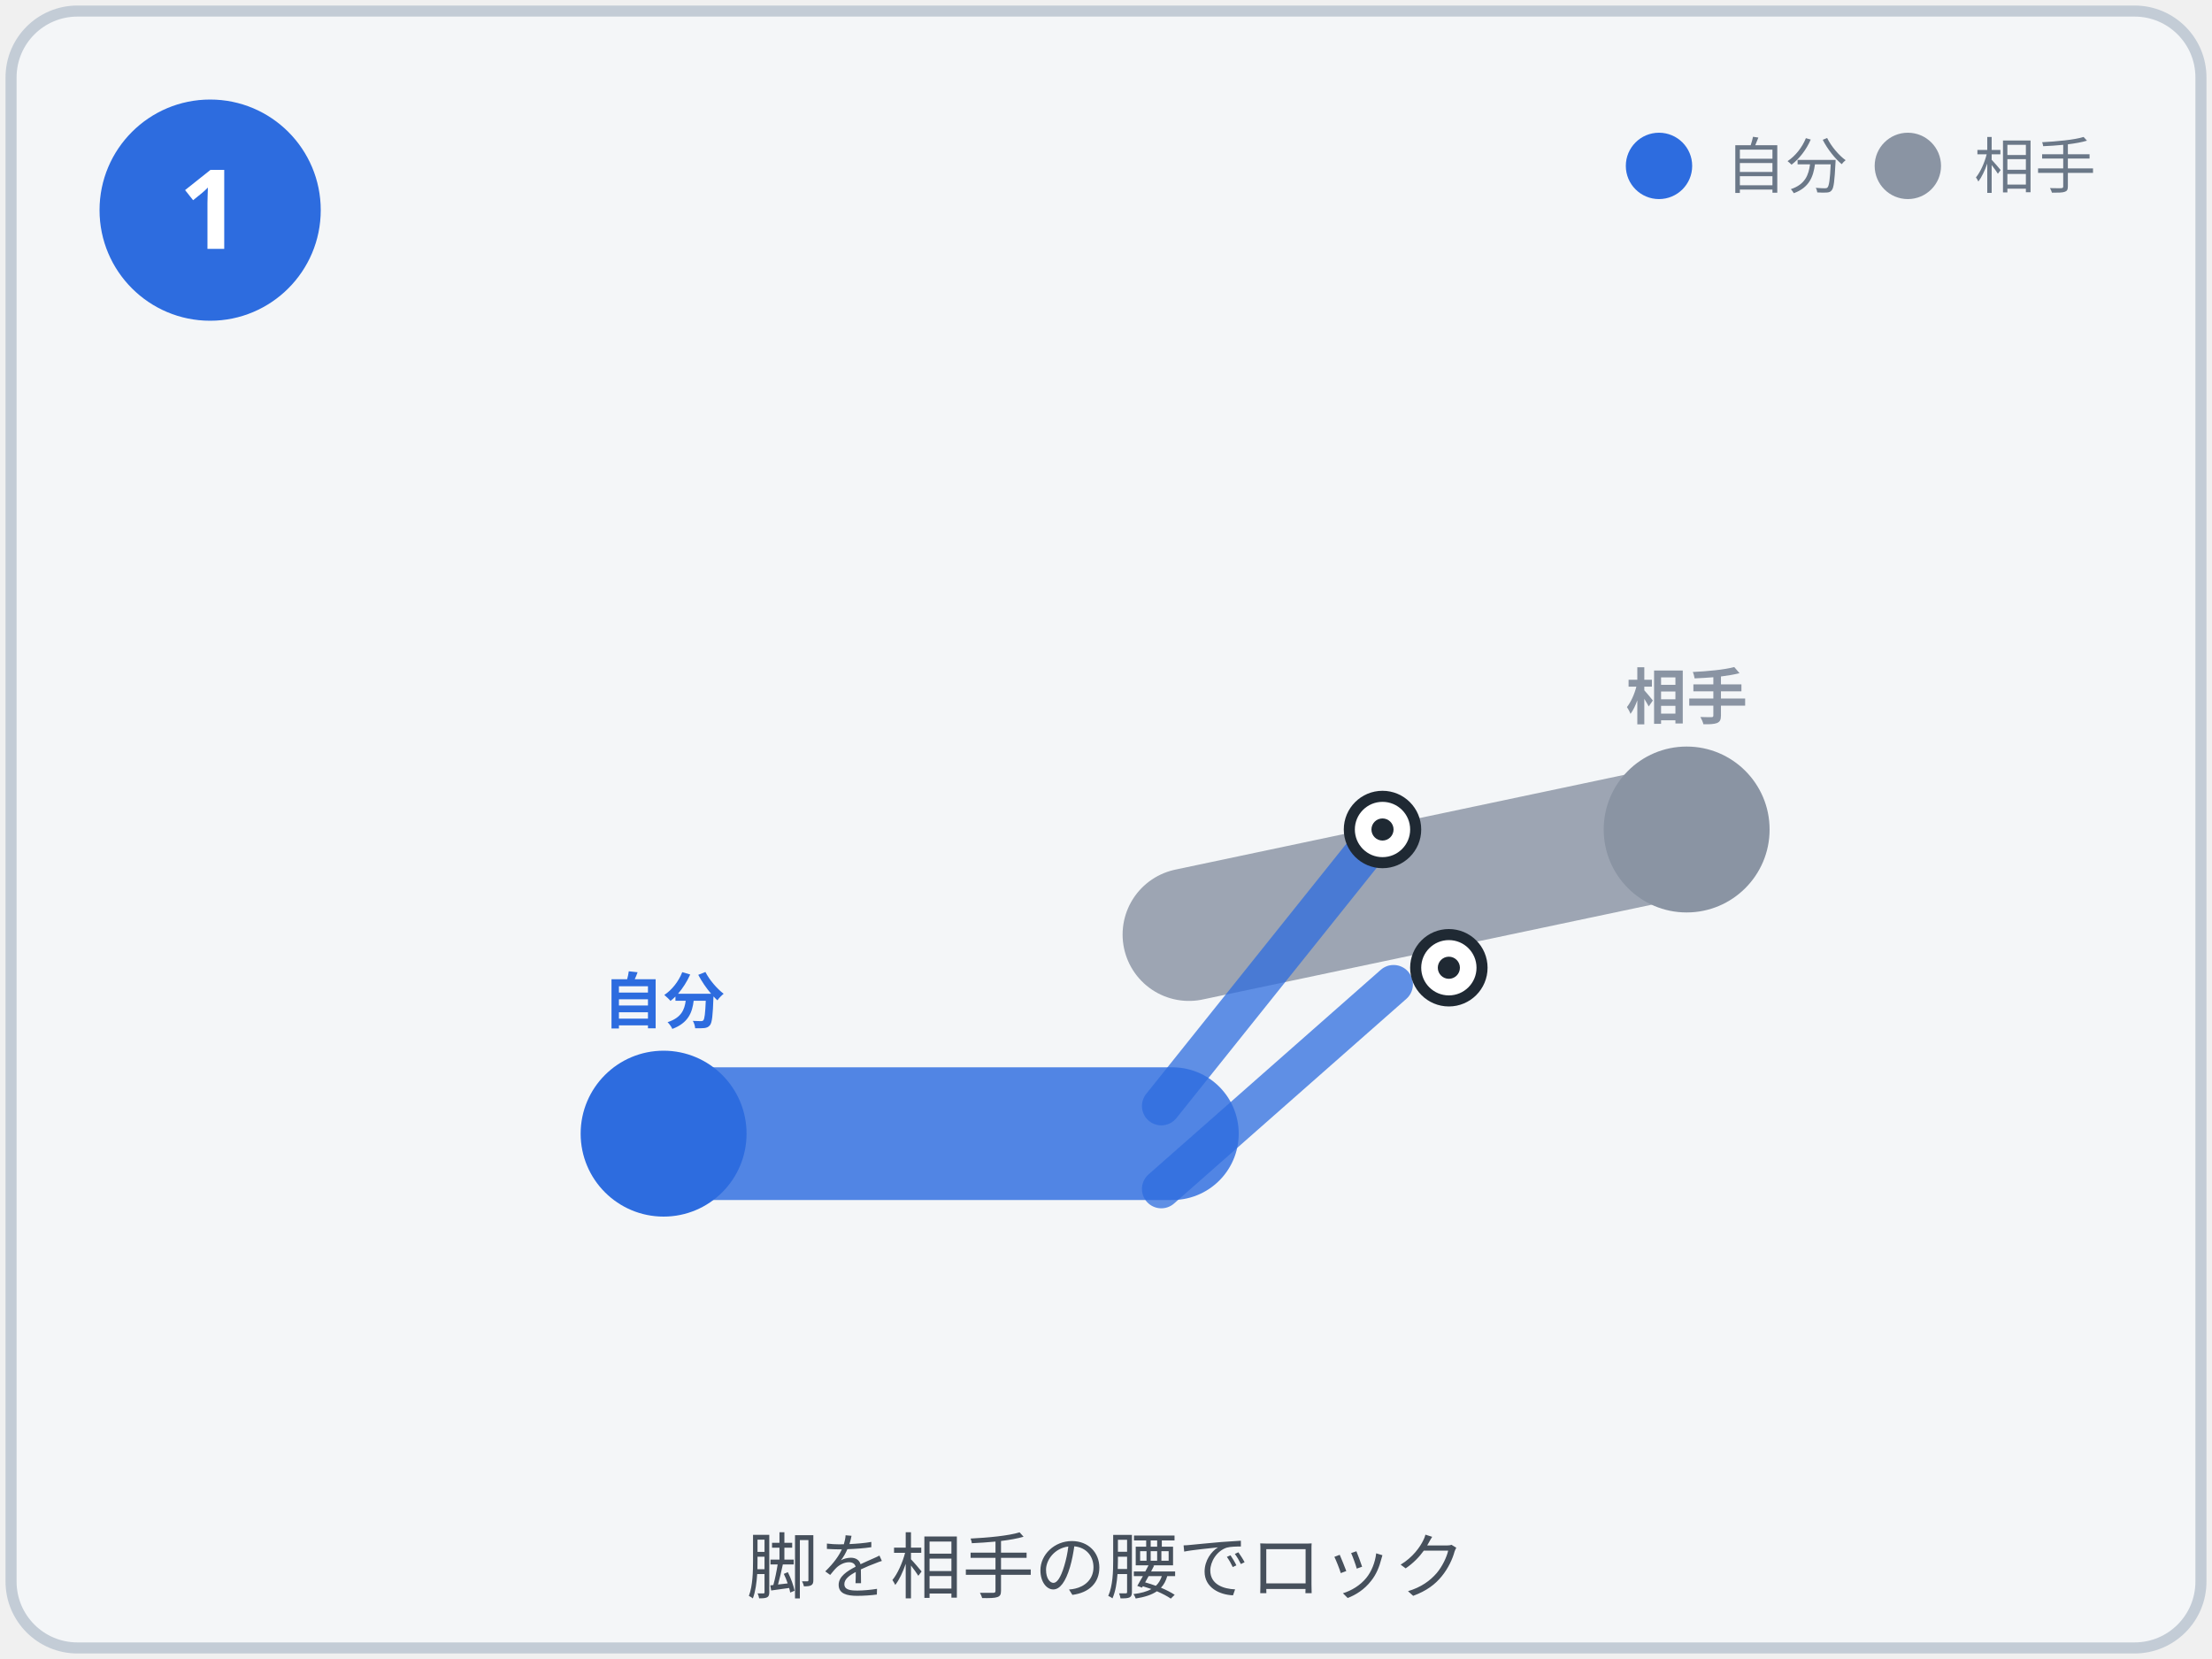
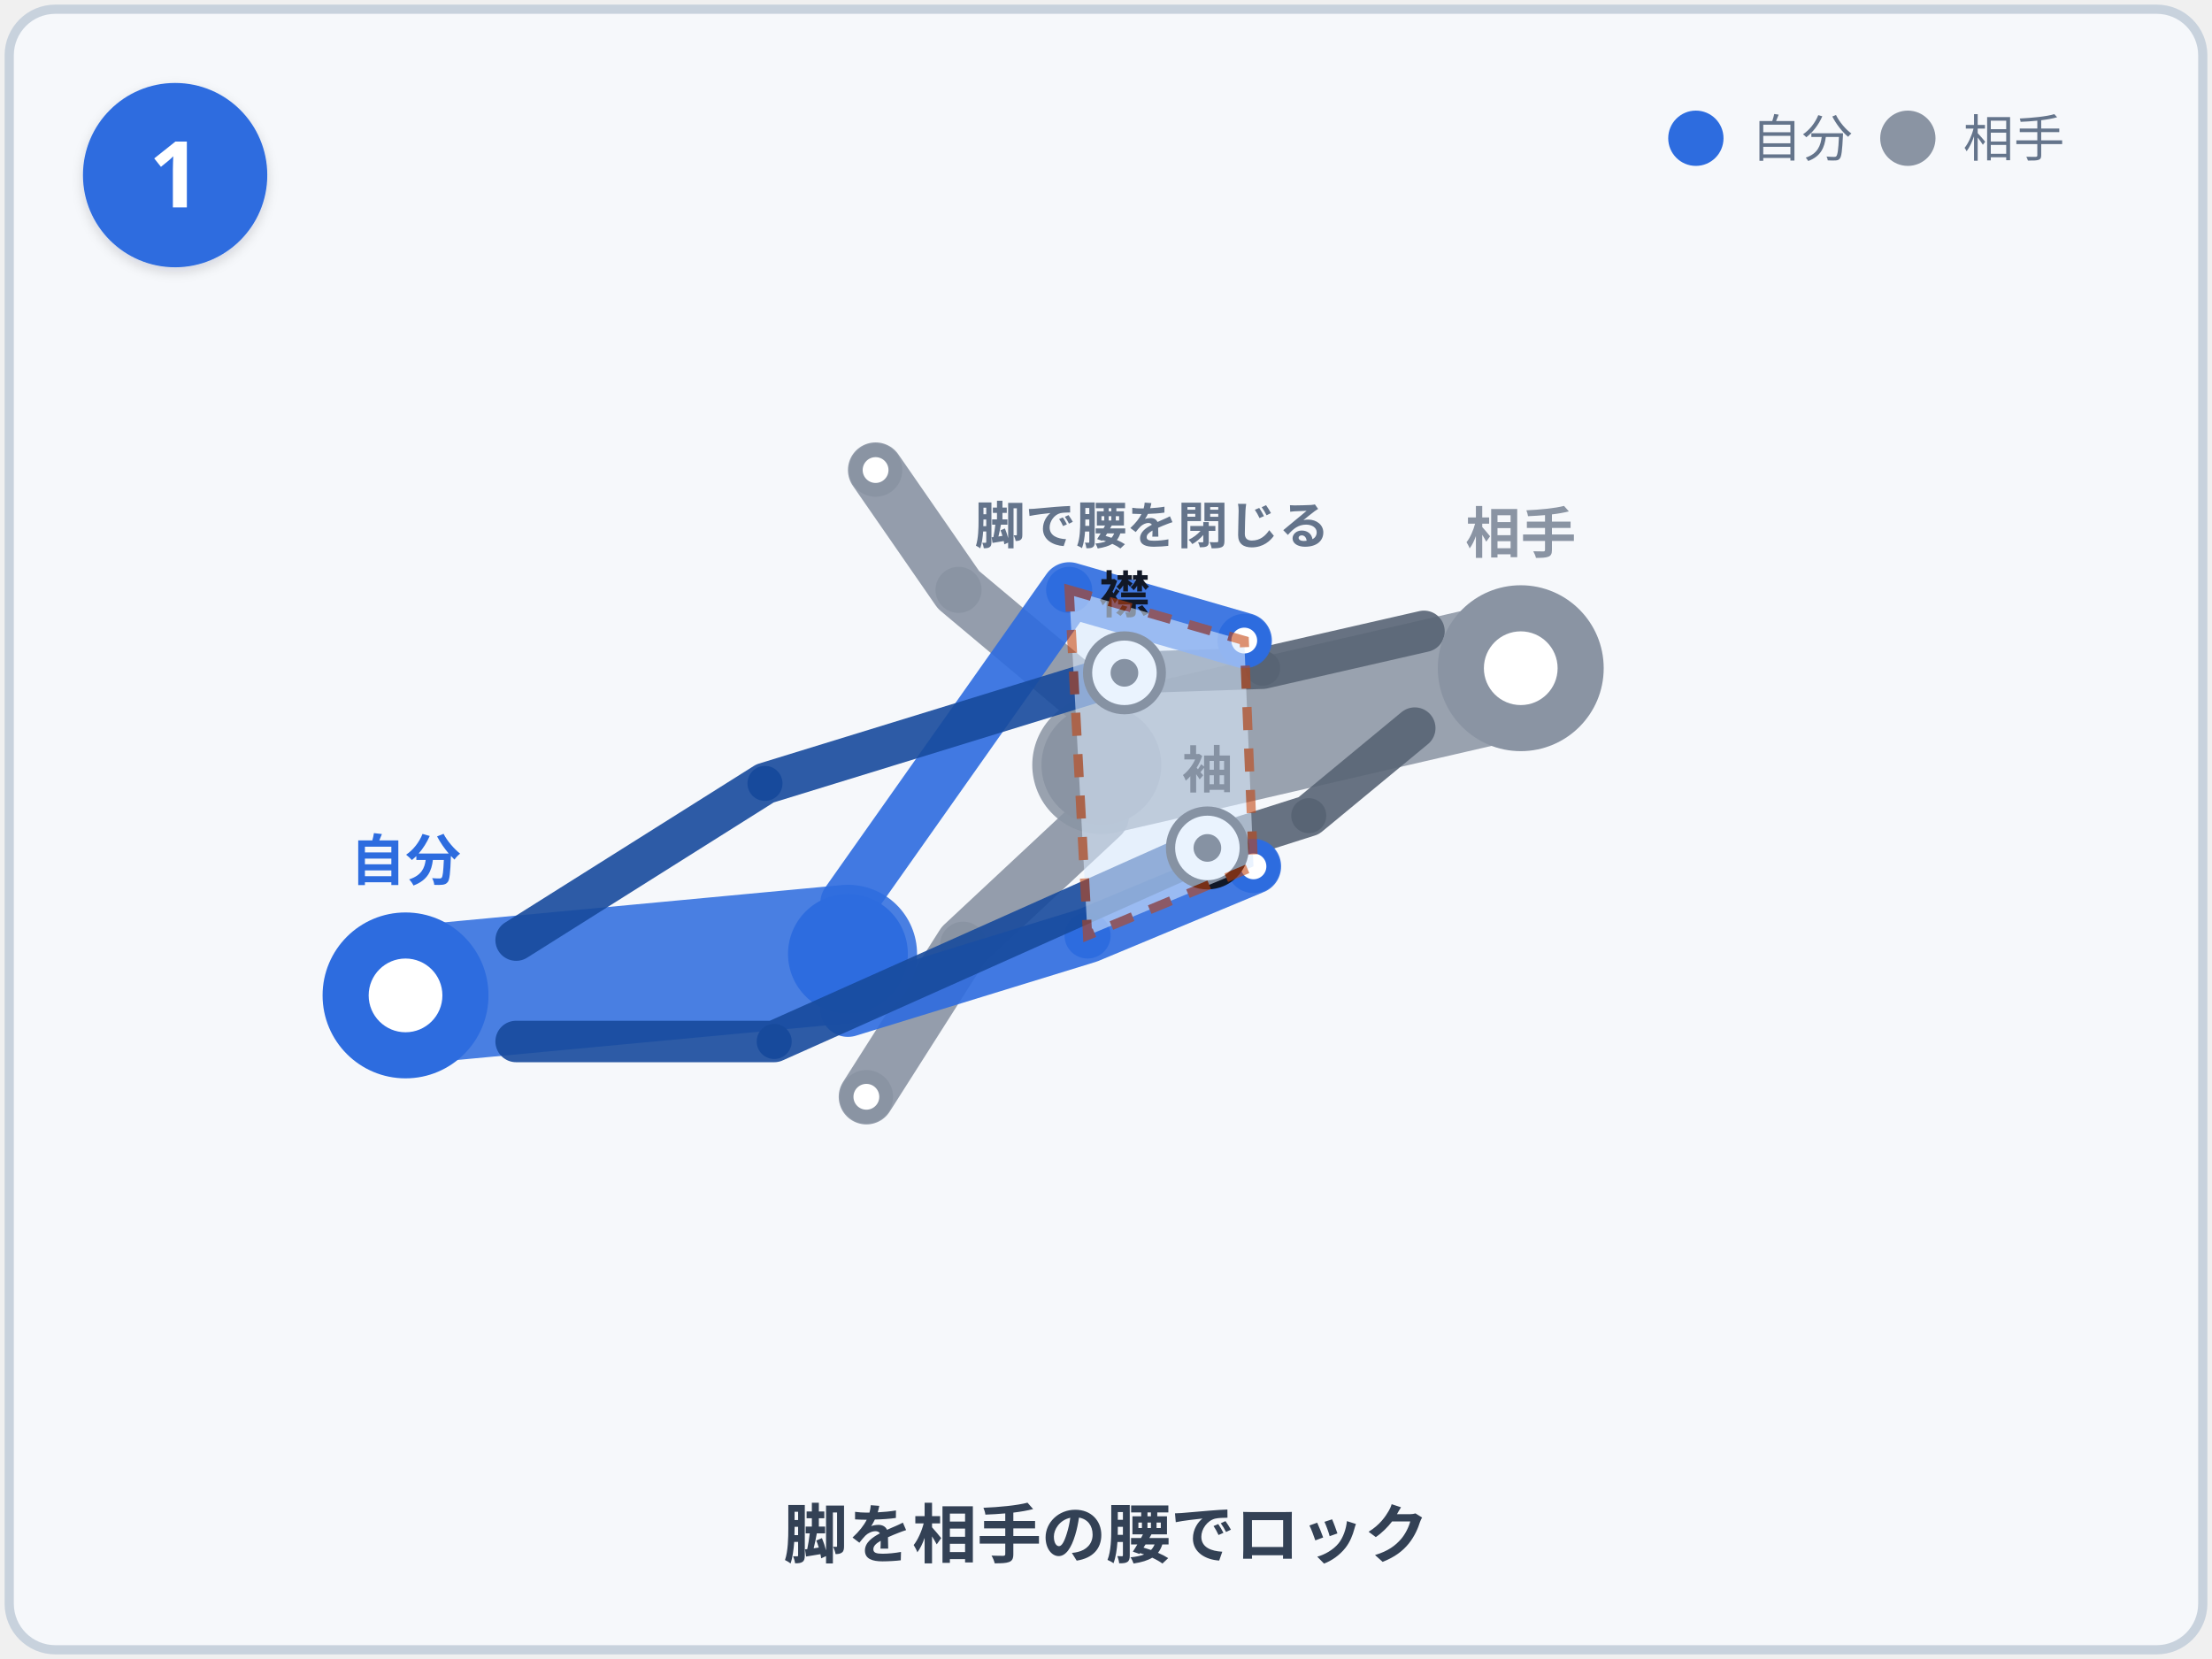
- <svg xmlns="http://www.w3.org/2000/svg" viewBox="0 0 400 300" role="img" aria-label="脚を相手の腰でロック">
+ <svg xmlns="http://www.w3.org/2000/svg" viewBox="0 0 480 360" role="img" aria-label="脚を相手の腰でロック">
  <defs>
-     <marker id="ah" viewBox="0 0 10 10" refX="8" refY="5" markerWidth="7" markerHeight="7" orient="auto-start-reverse">
+     <marker id="ah" viewBox="0 0 10 10" refX="8" refY="5" markerWidth="8" markerHeight="8" orient="auto-start-reverse">
      <path d="M0 0L10 5L0 10z" fill="#e0552b" />
    </marker>
+     <filter id="shadow" x="-10%" y="-10%" width="120%" height="120%">
+       <feDropShadow dx="0" dy="1" stdDeviation="1.2" flood-color="#0f172a" flood-opacity=".15" />
+     </filter>
  </defs>
-   <rect x="2" y="2" width="396" height="296" rx="12" fill="#f4f6f8" stroke="#c3ccd6" stroke-width="2" />
-   <circle cx="38" cy="38" r="20" fill="#2d6cdf" />
-   <text x="38" y="45" font-family="sans-serif" font-size="20" font-weight="bold" fill="#fff" text-anchor="middle">1</text>
+   <rect x="2" y="2" width="476" height="356" rx="10" fill="#f6f8fb" stroke="#c8d2dd" stroke-width="2" />
+   <g filter="url(#shadow)">
+     <circle cx="38" cy="38" r="20" fill="#2d6cdf" />
+     <text x="38" y="45" font-family="sans-serif" font-size="20" font-weight="bold" fill="#fff" text-anchor="middle">1</text>
+   </g>
  <g>
-     <circle cx="300" cy="30" r="6" fill="#2d6cdf" />
-     <text x="312" y="34" font-family="sans-serif" font-size="11" fill="#6b7888">自分</text>
-     <circle cx="345" cy="30" r="6" fill="#8a94a3" />
-     <text x="357" y="34" font-family="sans-serif" font-size="11" fill="#6b7888">相手</text>
+     <circle cx="368" cy="30" r="6" fill="#2d6cdf" />
+     <text x="380" y="34" font-family="sans-serif" font-size="11" fill="#64748b">自分</text>
+     <circle cx="414" cy="30" r="6" fill="#8a94a3" />
+     <text x="426" y="34" font-family="sans-serif" font-size="11" fill="#64748b">相手</text>
  </g>
-   <line x1="120" y1="205" x2="212" y2="205" stroke="#2d6cdf" stroke-width="24" stroke-linecap="round" opacity="0.82" />
-   <circle cx="120" cy="205" r="15" fill="#2d6cdf" />
-   <text x="120" y="185" font-family="sans-serif" font-size="11" font-weight="bold" fill="#2d6cdf" text-anchor="middle">自分</text>
-   <line x1="305" y1="150" x2="215" y2="169" stroke="#8a94a3" stroke-width="24" stroke-linecap="round" opacity="0.82" />
-   <circle cx="305" cy="150" r="15" fill="#8a94a3" />
-   <text x="305" y="130" font-family="sans-serif" font-size="11" font-weight="bold" fill="#8a94a3" text-anchor="middle">相手</text>
-   <line x1="210" y1="200" x2="250" y2="150" stroke="#2d6cdf" stroke-width="7" stroke-linecap="round" opacity="0.75" />
-   <line x1="210" y1="215" x2="252" y2="178" stroke="#2d6cdf" stroke-width="7" stroke-linecap="round" opacity="0.75" />
-   <circle cx="250" cy="150" r="6" fill="#fff" stroke="#1f2933" stroke-width="2" />
-   <circle cx="250" cy="150" r="2" fill="#1f2933" />
-   <circle cx="262" cy="175" r="6" fill="#fff" stroke="#1f2933" stroke-width="2" />
-   <circle cx="262" cy="175" r="2" fill="#1f2933" />
-   <text x="200" y="288" font-family="sans-serif" font-size="13" fill="#46505c" text-anchor="middle">脚を相手の腰でロック</text>
+   <polyline points="239.0,154.0 208.0,128.0 190.0,102.0" fill="none" stroke="#8a94a3" stroke-width="12" stroke-linecap="round" stroke-linejoin="round" opacity="0.9" />
+   <circle cx="208.0" cy="128.0" r="5.0" fill="#8a94a3" stroke="none" stroke-width="0" />
+   <circle cx="190.0" cy="102.0" r="4.3" fill="#fff" stroke="#8a94a3" stroke-width="3" />
+   <polyline points="239.0,177.0 209.0,205.0 188.0,238.0" fill="none" stroke="#8a94a3" stroke-width="12" stroke-linecap="round" stroke-linejoin="round" opacity="0.9" />
+   <circle cx="209.0" cy="205.0" r="5.0" fill="#8a94a3" stroke="none" stroke-width="0" />
+   <circle cx="188.0" cy="238.0" r="4.3" fill="#fff" stroke="#8a94a3" stroke-width="3" />
+   <polyline points="330.0,145.0 239.0,166.0" fill="none" stroke="#8a94a3" stroke-width="30" stroke-linecap="round" stroke-linejoin="round" opacity="0.86" />
+   <circle cx="239.0" cy="166.0" r="13.0" fill="#8a94a3" stroke="none" stroke-width="0" />
+   <polyline points="309.0,137.0 274.0,145.0 244.0,146.0" fill="none" stroke="#586474" stroke-width="9" stroke-linecap="round" stroke-linejoin="round" opacity="0.9" />
+   <circle cx="274.0" cy="145.0" r="3.8" fill="#586474" stroke="none" stroke-width="0" />
+   <circle cx="244.0" cy="146.0" r="3.2" fill="#fff" stroke="#586474" stroke-width="3" />
+   <polyline points="307.0,158.0 284.0,177.0 262.0,184.0" fill="none" stroke="#586474" stroke-width="9" stroke-linecap="round" stroke-linejoin="round" opacity="0.9" />
+   <circle cx="284.0" cy="177.0" r="3.8" fill="#586474" stroke="none" stroke-width="0" />
+   <circle cx="262.0" cy="184.0" r="3.2" fill="#fff" stroke="#586474" stroke-width="3" />
+   <circle cx="330.0" cy="145.0" r="18.0" fill="#8a94a3" stroke="none" stroke-width="0" />
+   <circle cx="330.0" cy="145.0" r="8.0" fill="#ffffff" stroke="none" stroke-width="0" />
+   <text x="330.0" y="120.0" font-family="sans-serif" font-size="12" font-weight="700" fill="#8a94a3" text-anchor="middle">相手</text>
+   <polyline points="184.0,196.0 232.0,128.0 270.0,139.0" fill="none" stroke="#2d6cdf" stroke-width="12" stroke-linecap="round" stroke-linejoin="round" opacity="0.9" />
+   <circle cx="232.0" cy="128.0" r="5.0" fill="#2d6cdf" stroke="none" stroke-width="0" />
+   <circle cx="270.0" cy="139.0" r="4.3" fill="#fff" stroke="#2d6cdf" stroke-width="3" />
+   <polyline points="184.0,219.0 236.0,203.0 272.0,188.0" fill="none" stroke="#2d6cdf" stroke-width="12" stroke-linecap="round" stroke-linejoin="round" opacity="0.9" />
+   <circle cx="236.0" cy="203.0" r="5.0" fill="#2d6cdf" stroke="none" stroke-width="0" />
+   <circle cx="272.0" cy="188.0" r="4.3" fill="#fff" stroke="#2d6cdf" stroke-width="3" />
+   <polyline points="88.0,216.0 184.0,207.0" fill="none" stroke="#2d6cdf" stroke-width="30" stroke-linecap="round" stroke-linejoin="round" opacity="0.86" />
+   <circle cx="184.0" cy="207.0" r="13.0" fill="#2d6cdf" stroke="none" stroke-width="0" />
+   <polyline points="112.0,204.0 166.0,170.0 244.0,146.0" fill="none" stroke="#174a9c" stroke-width="9" stroke-linecap="round" stroke-linejoin="round" opacity="0.9" />
+   <circle cx="166.0" cy="170.0" r="3.8" fill="#174a9c" stroke="none" stroke-width="0" />
+   <circle cx="244.0" cy="146.0" r="3.2" fill="#fff" stroke="#174a9c" stroke-width="3" />
+   <polyline points="112.0,226.0 168.0,226.0 262.0,184.0" fill="none" stroke="#174a9c" stroke-width="9" stroke-linecap="round" stroke-linejoin="round" opacity="0.9" />
+   <circle cx="168.0" cy="226.0" r="3.8" fill="#174a9c" stroke="none" stroke-width="0" />
+   <circle cx="262.0" cy="184.0" r="3.2" fill="#fff" stroke="#174a9c" stroke-width="3" />
+   <circle cx="88.0" cy="216.0" r="18.0" fill="#2d6cdf" stroke="none" stroke-width="0" />
+   <circle cx="88.0" cy="216.0" r="8.0" fill="#ffffff" stroke="none" stroke-width="0" />
+   <text x="88.0" y="191.0" font-family="sans-serif" font-size="12" font-weight="700" fill="#2d6cdf" text-anchor="middle">自分</text>
+   <circle cx="244.0" cy="146.0" r="8.0" fill="#fff" stroke="#111827" stroke-width="2" />
+   <circle cx="244.0" cy="146.0" r="3.0" fill="#111827" stroke="none" stroke-width="0" />
+   <text x="244.0" y="133.0" font-family="sans-serif" font-size="11" font-weight="700" fill="#111827" text-anchor="middle">襟</text>
+   <circle cx="262.0" cy="184.0" r="8.0" fill="#fff" stroke="#111827" stroke-width="2" />
+   <circle cx="262.0" cy="184.0" r="3.0" fill="#111827" stroke="none" stroke-width="0" />
+   <text x="262.0" y="171.0" font-family="sans-serif" font-size="11" font-weight="700" fill="#111827" text-anchor="middle">袖</text>
+   <polygon points="232.0,128.0 270.0,139.0 272.0,188.0 236.0,203.0" fill="#dbeafe" opacity="0.58" stroke="#c2410c" stroke-width="2" stroke-dasharray="5 4" />
+   <text x="250.0" y="118.0" font-family="sans-serif" font-size="11" font-weight="700" fill="#64748b" text-anchor="middle">脚で腰を閉じる</text>
+   <text x="240" y="338" font-family="sans-serif" font-size="14" font-weight="700" fill="#334155" text-anchor="middle">脚を相手の腰でロック</text>
</svg>
